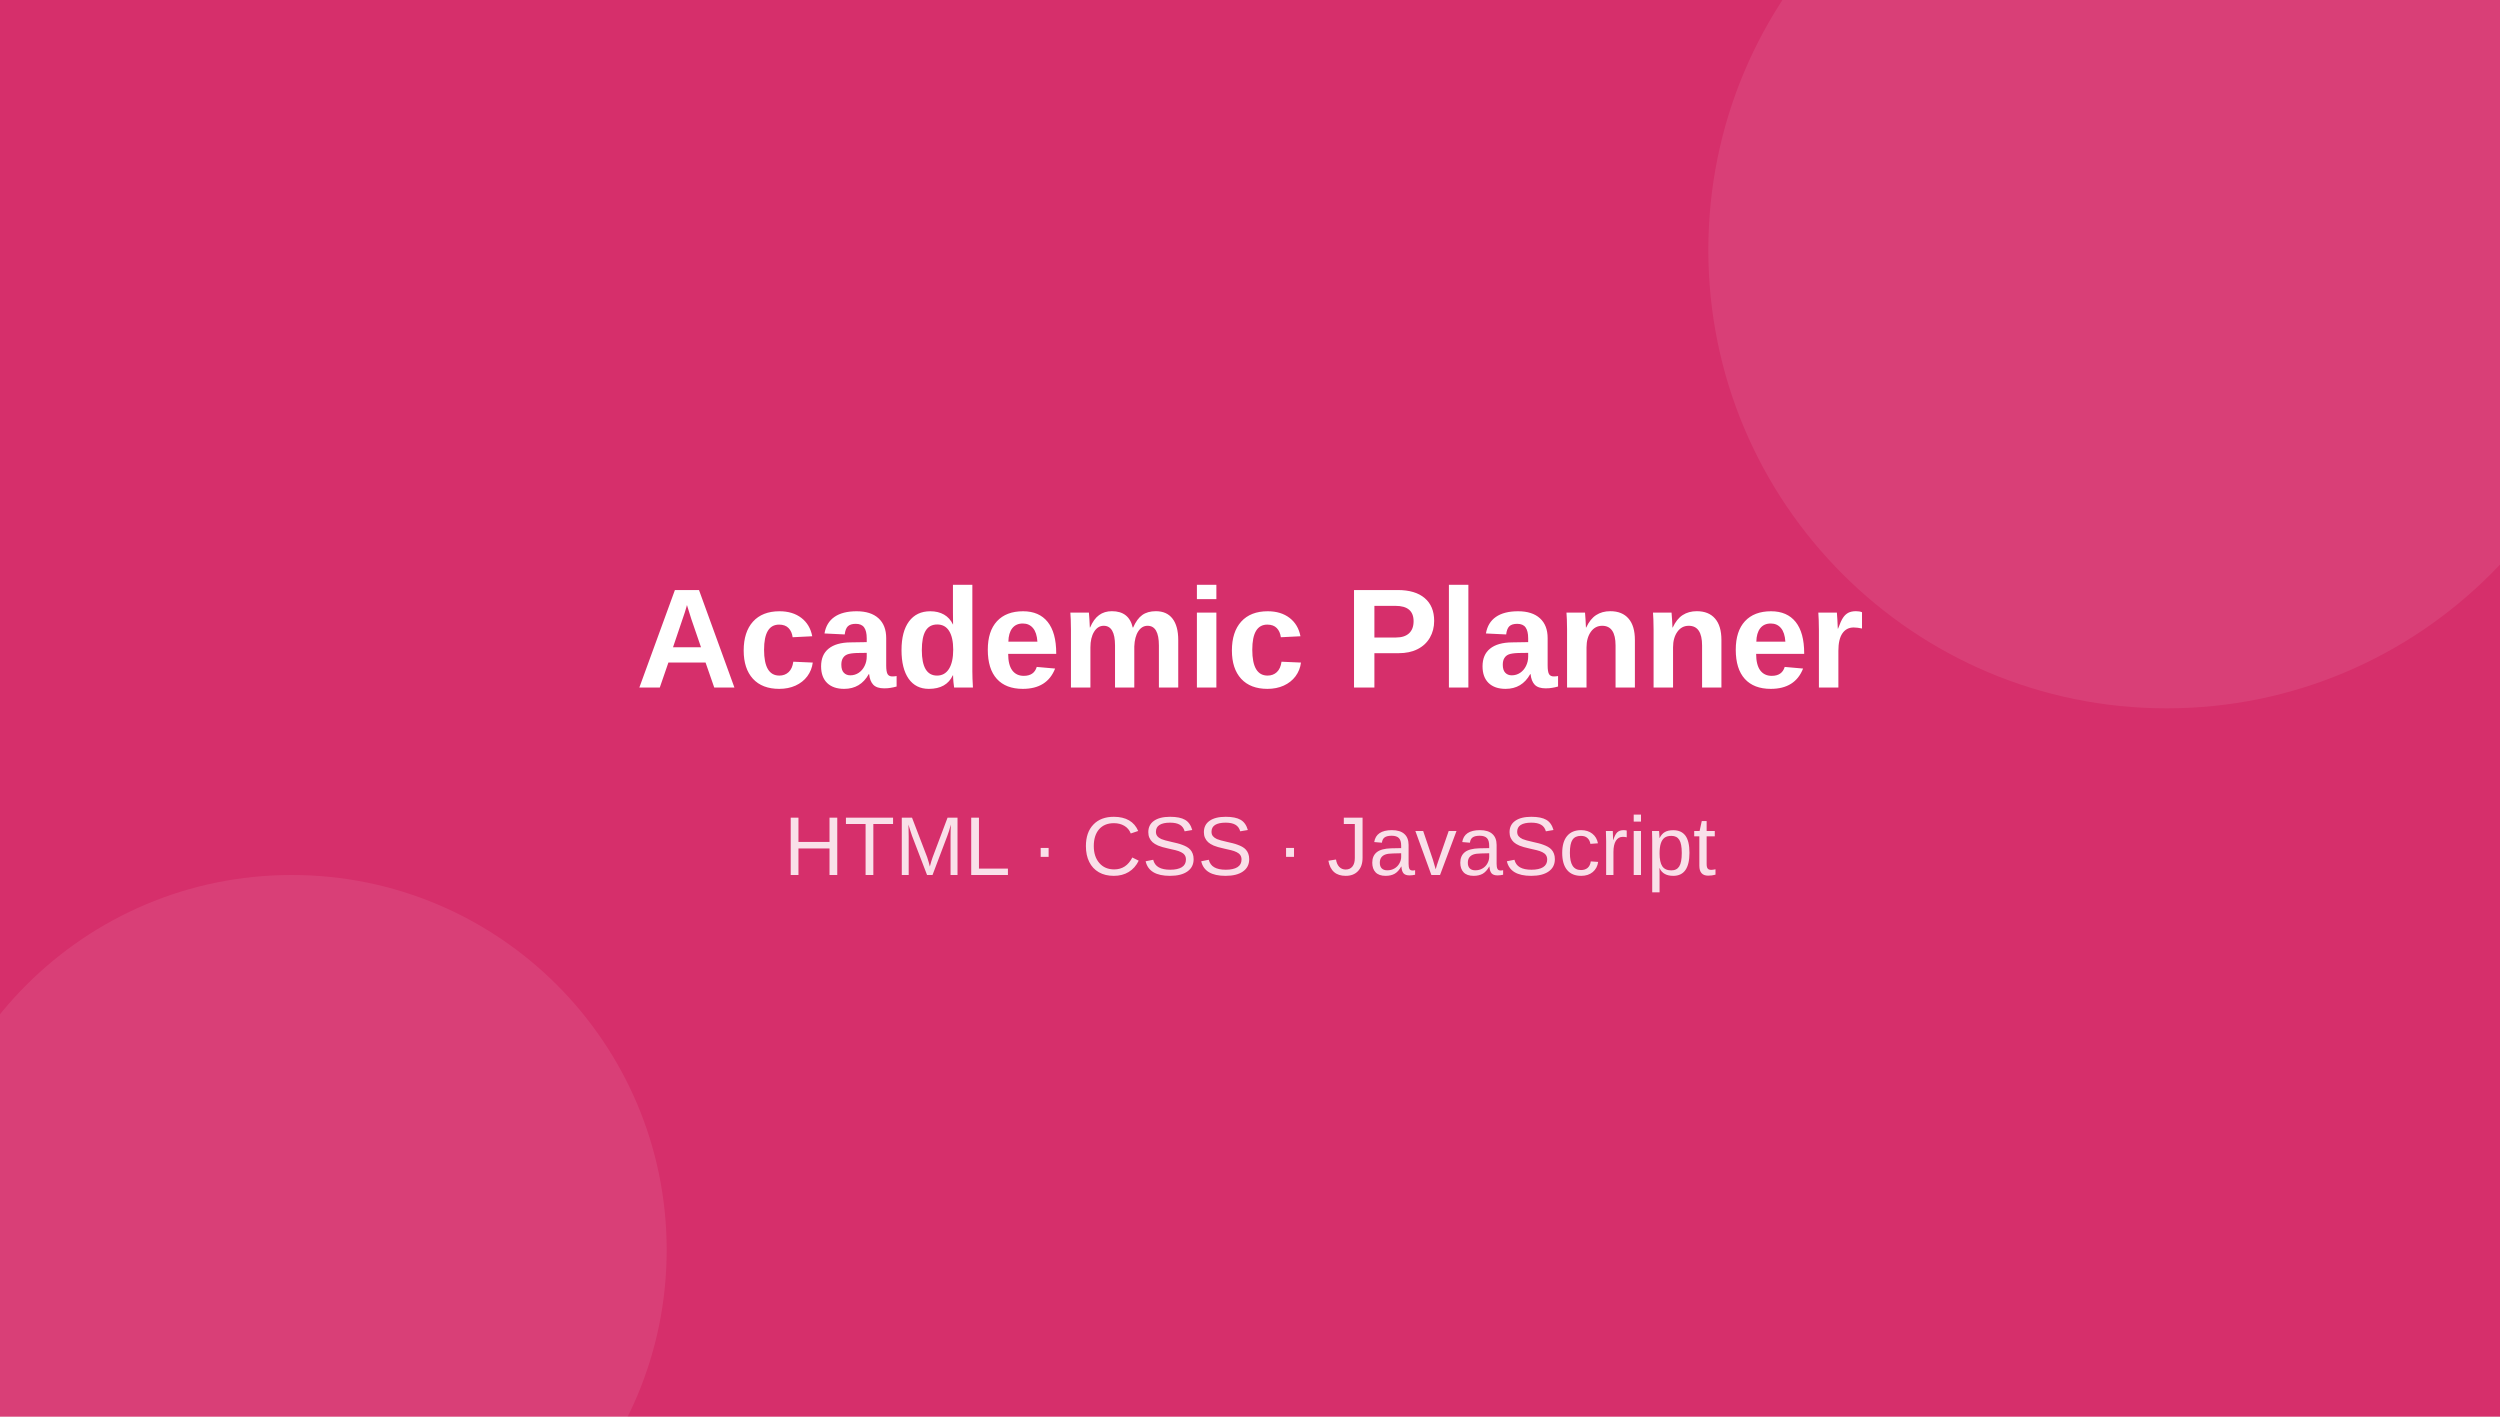
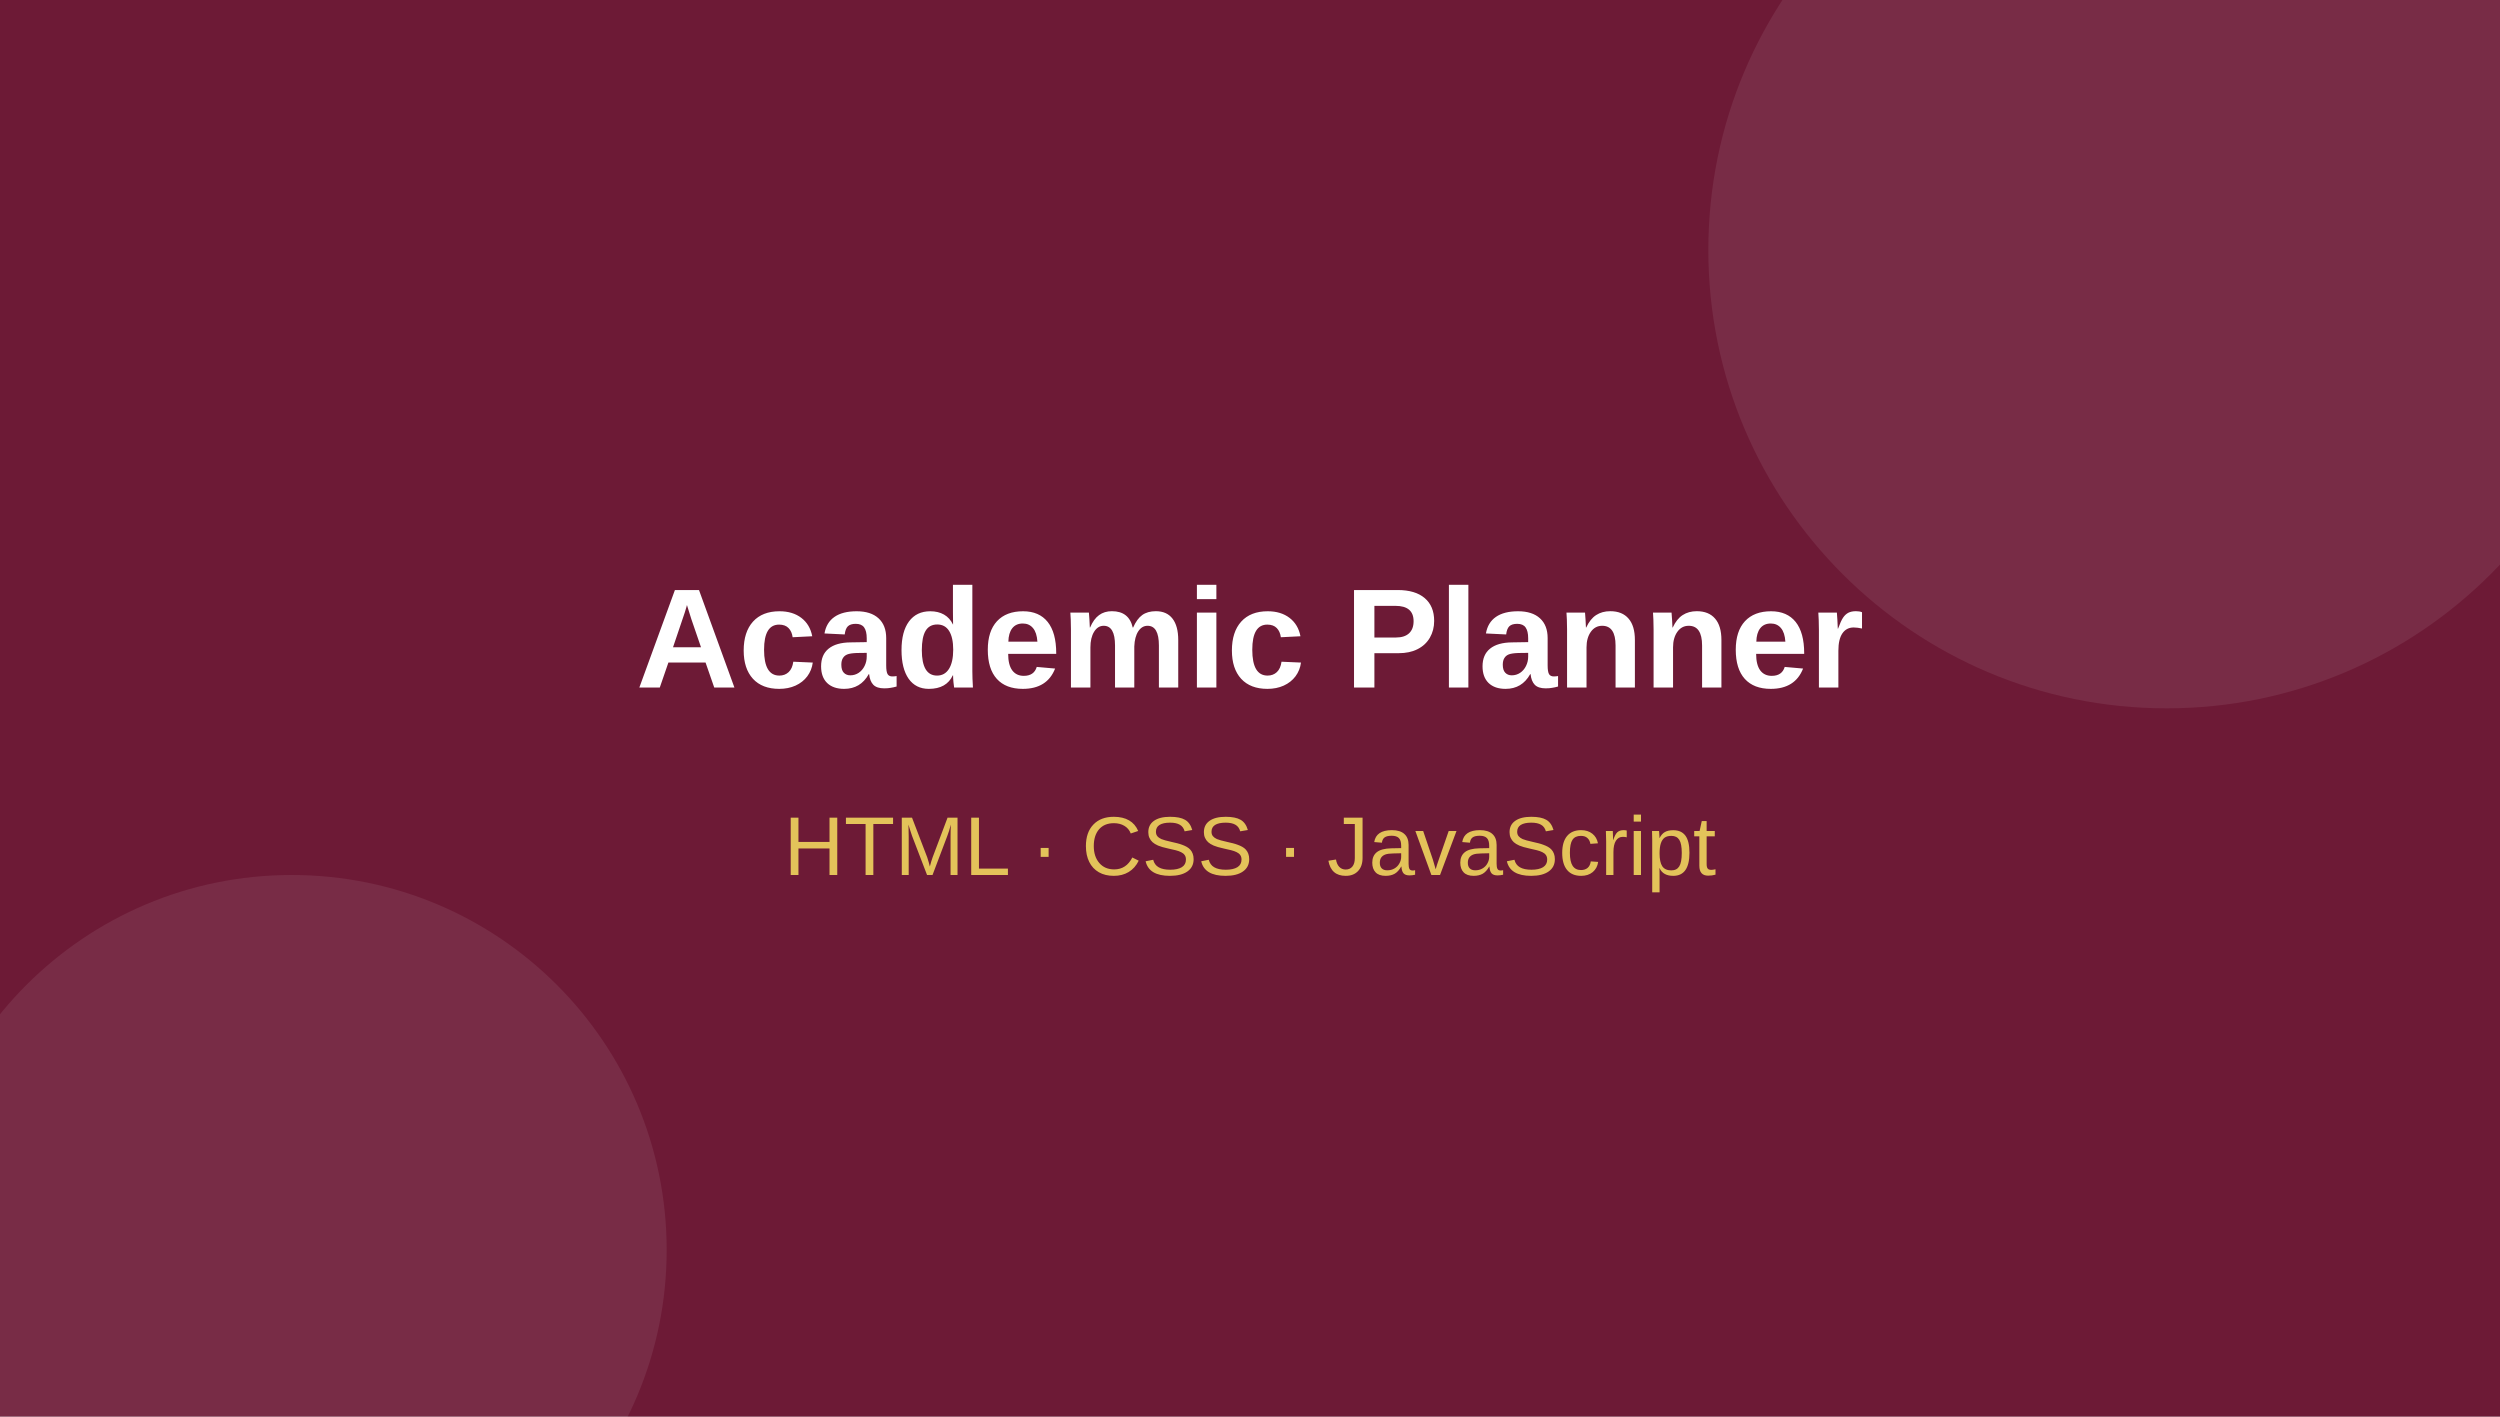
<svg xmlns="http://www.w3.org/2000/svg" width="600" height="340" viewBox="0 0 600 340">
-   <rect width="600" height="340" fill="#d62f6b" />
+   <rect width="600" height="340" fill="#6d1a36" />
  <circle cx="520" cy="60" r="110" fill="#fff" opacity="0.08" />
  <circle cx="70" cy="300" r="90" fill="#fff" opacity="0.08" />
  <text x="300" y="165" font-family="Segoe UI, Arial, sans-serif" font-size="34" font-weight="700" text-anchor="middle" fill="#fff">Academic Planner</text>
-   <text x="300" y="210" font-family="Segoe UI, Arial, sans-serif" font-size="20" text-anchor="middle" fill="#fff" opacity="0.85">HTML · CSS · JavaScript</text>
+   <text x="300" y="210" font-family="Segoe UI, Arial, sans-serif" font-size="20" text-anchor="middle" fill="#e3c35a">HTML · CSS · JavaScript</text>
</svg>
